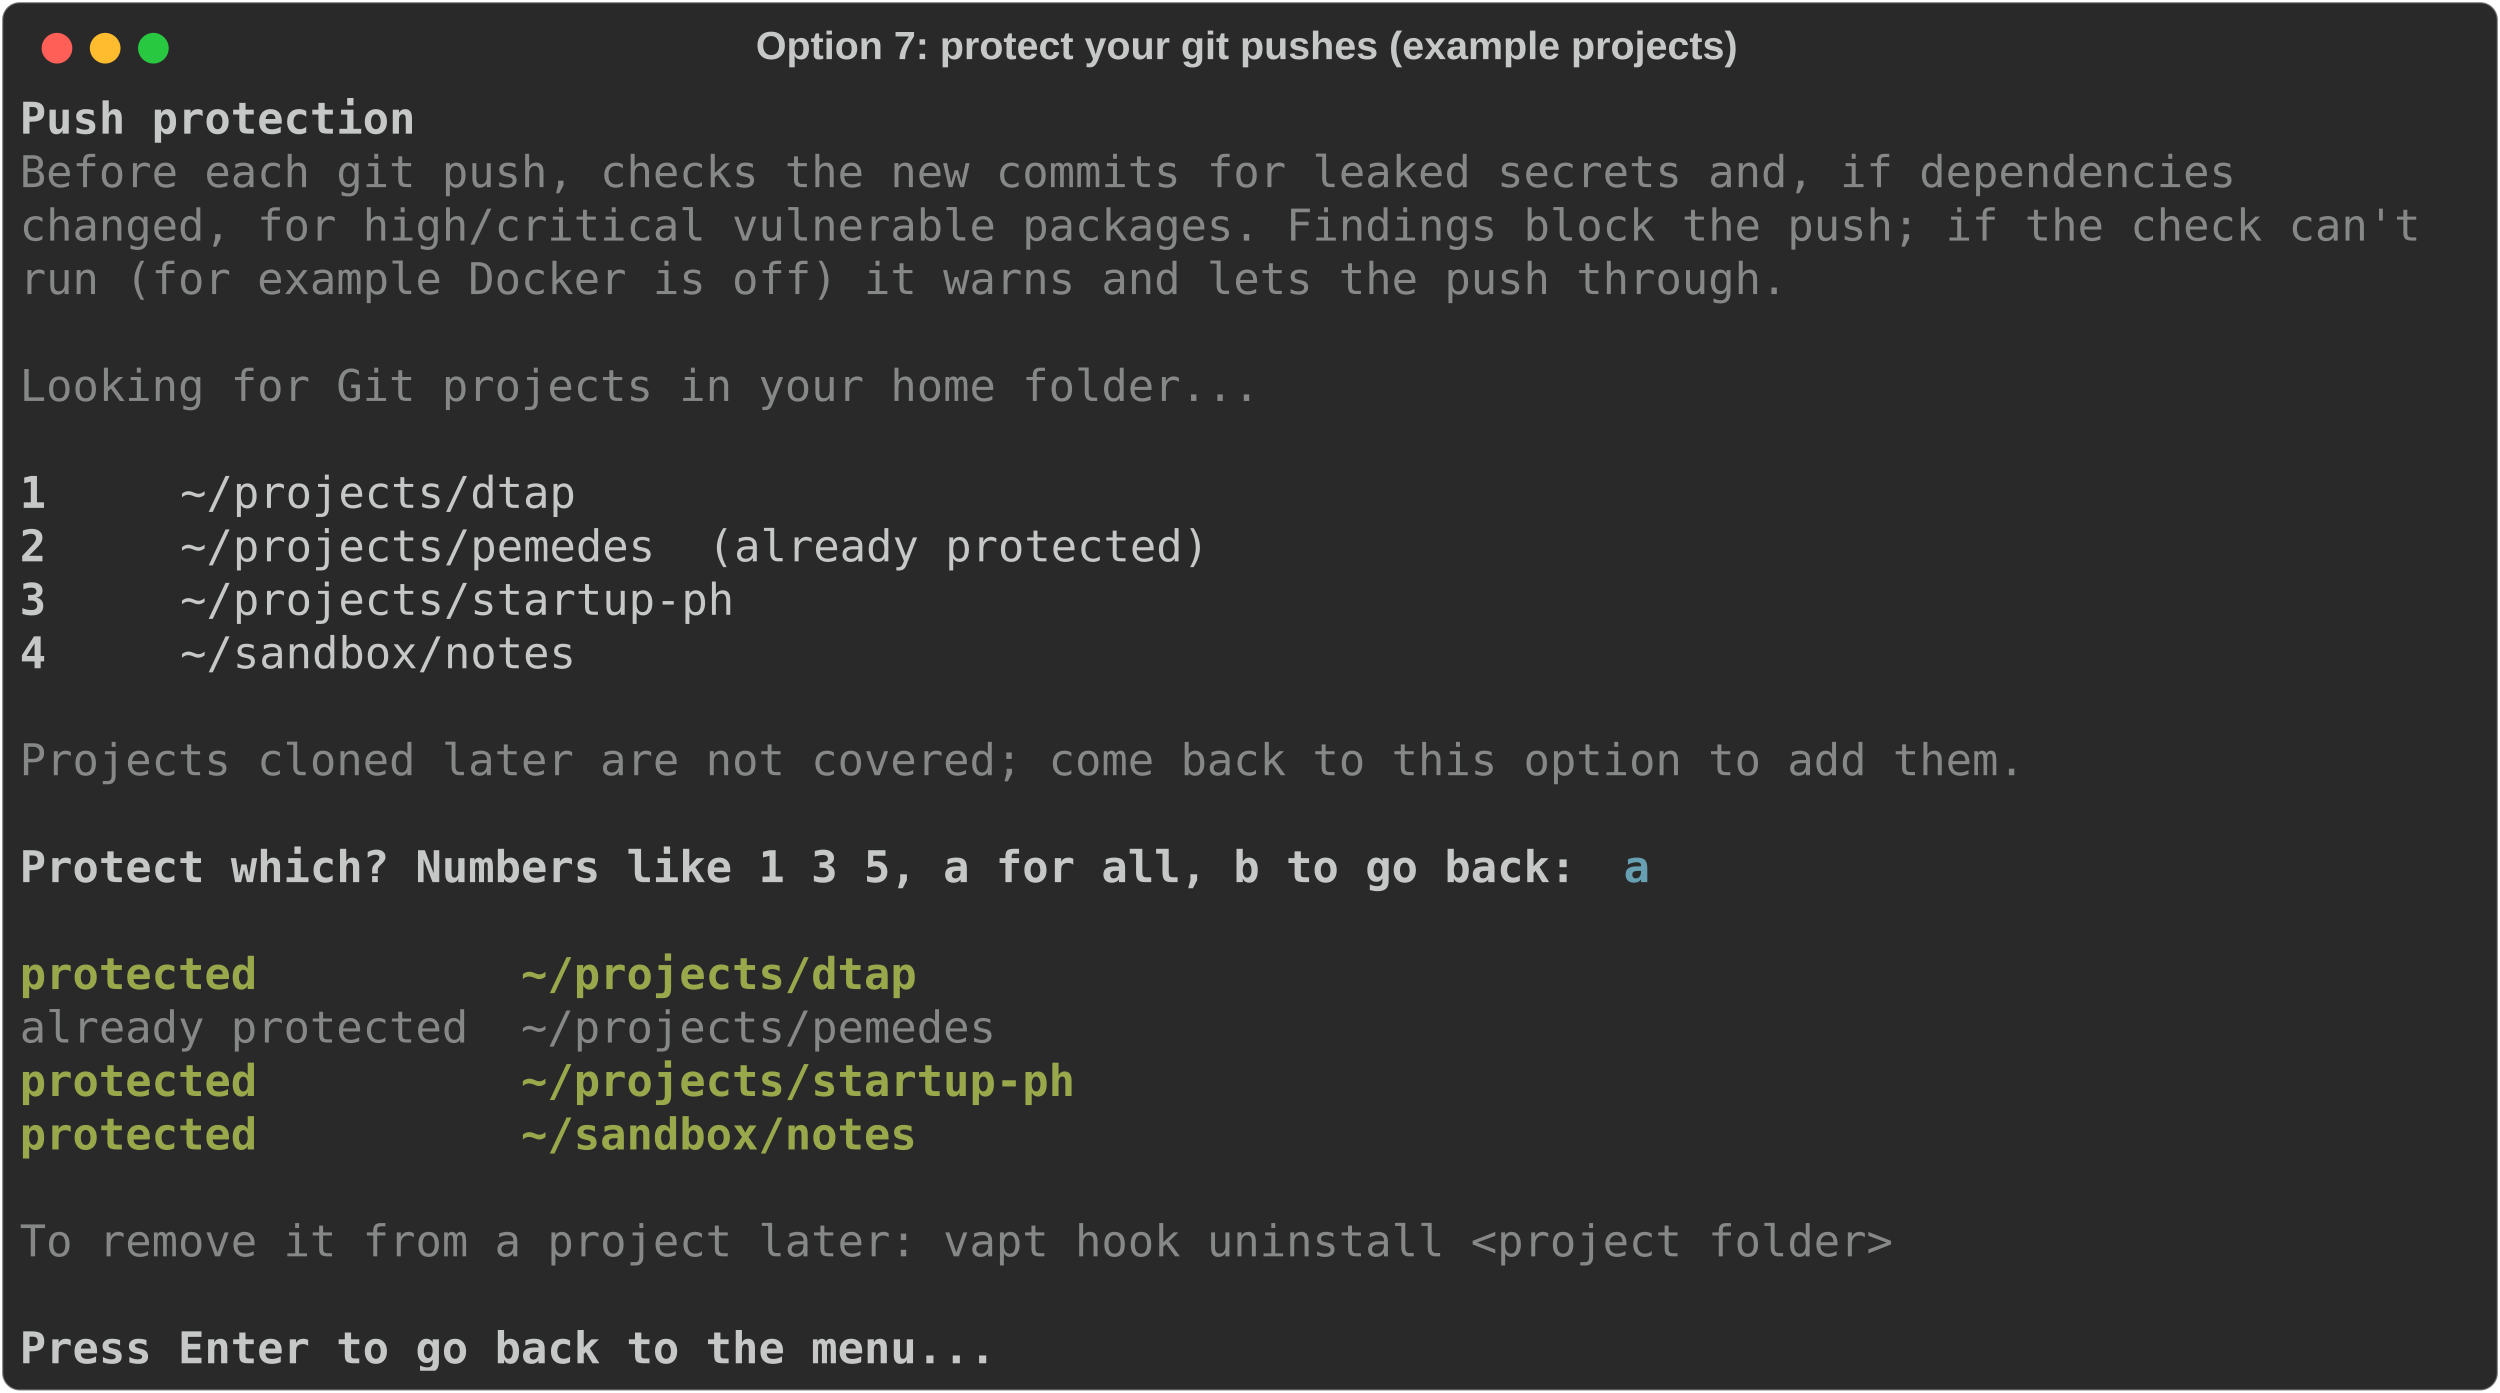
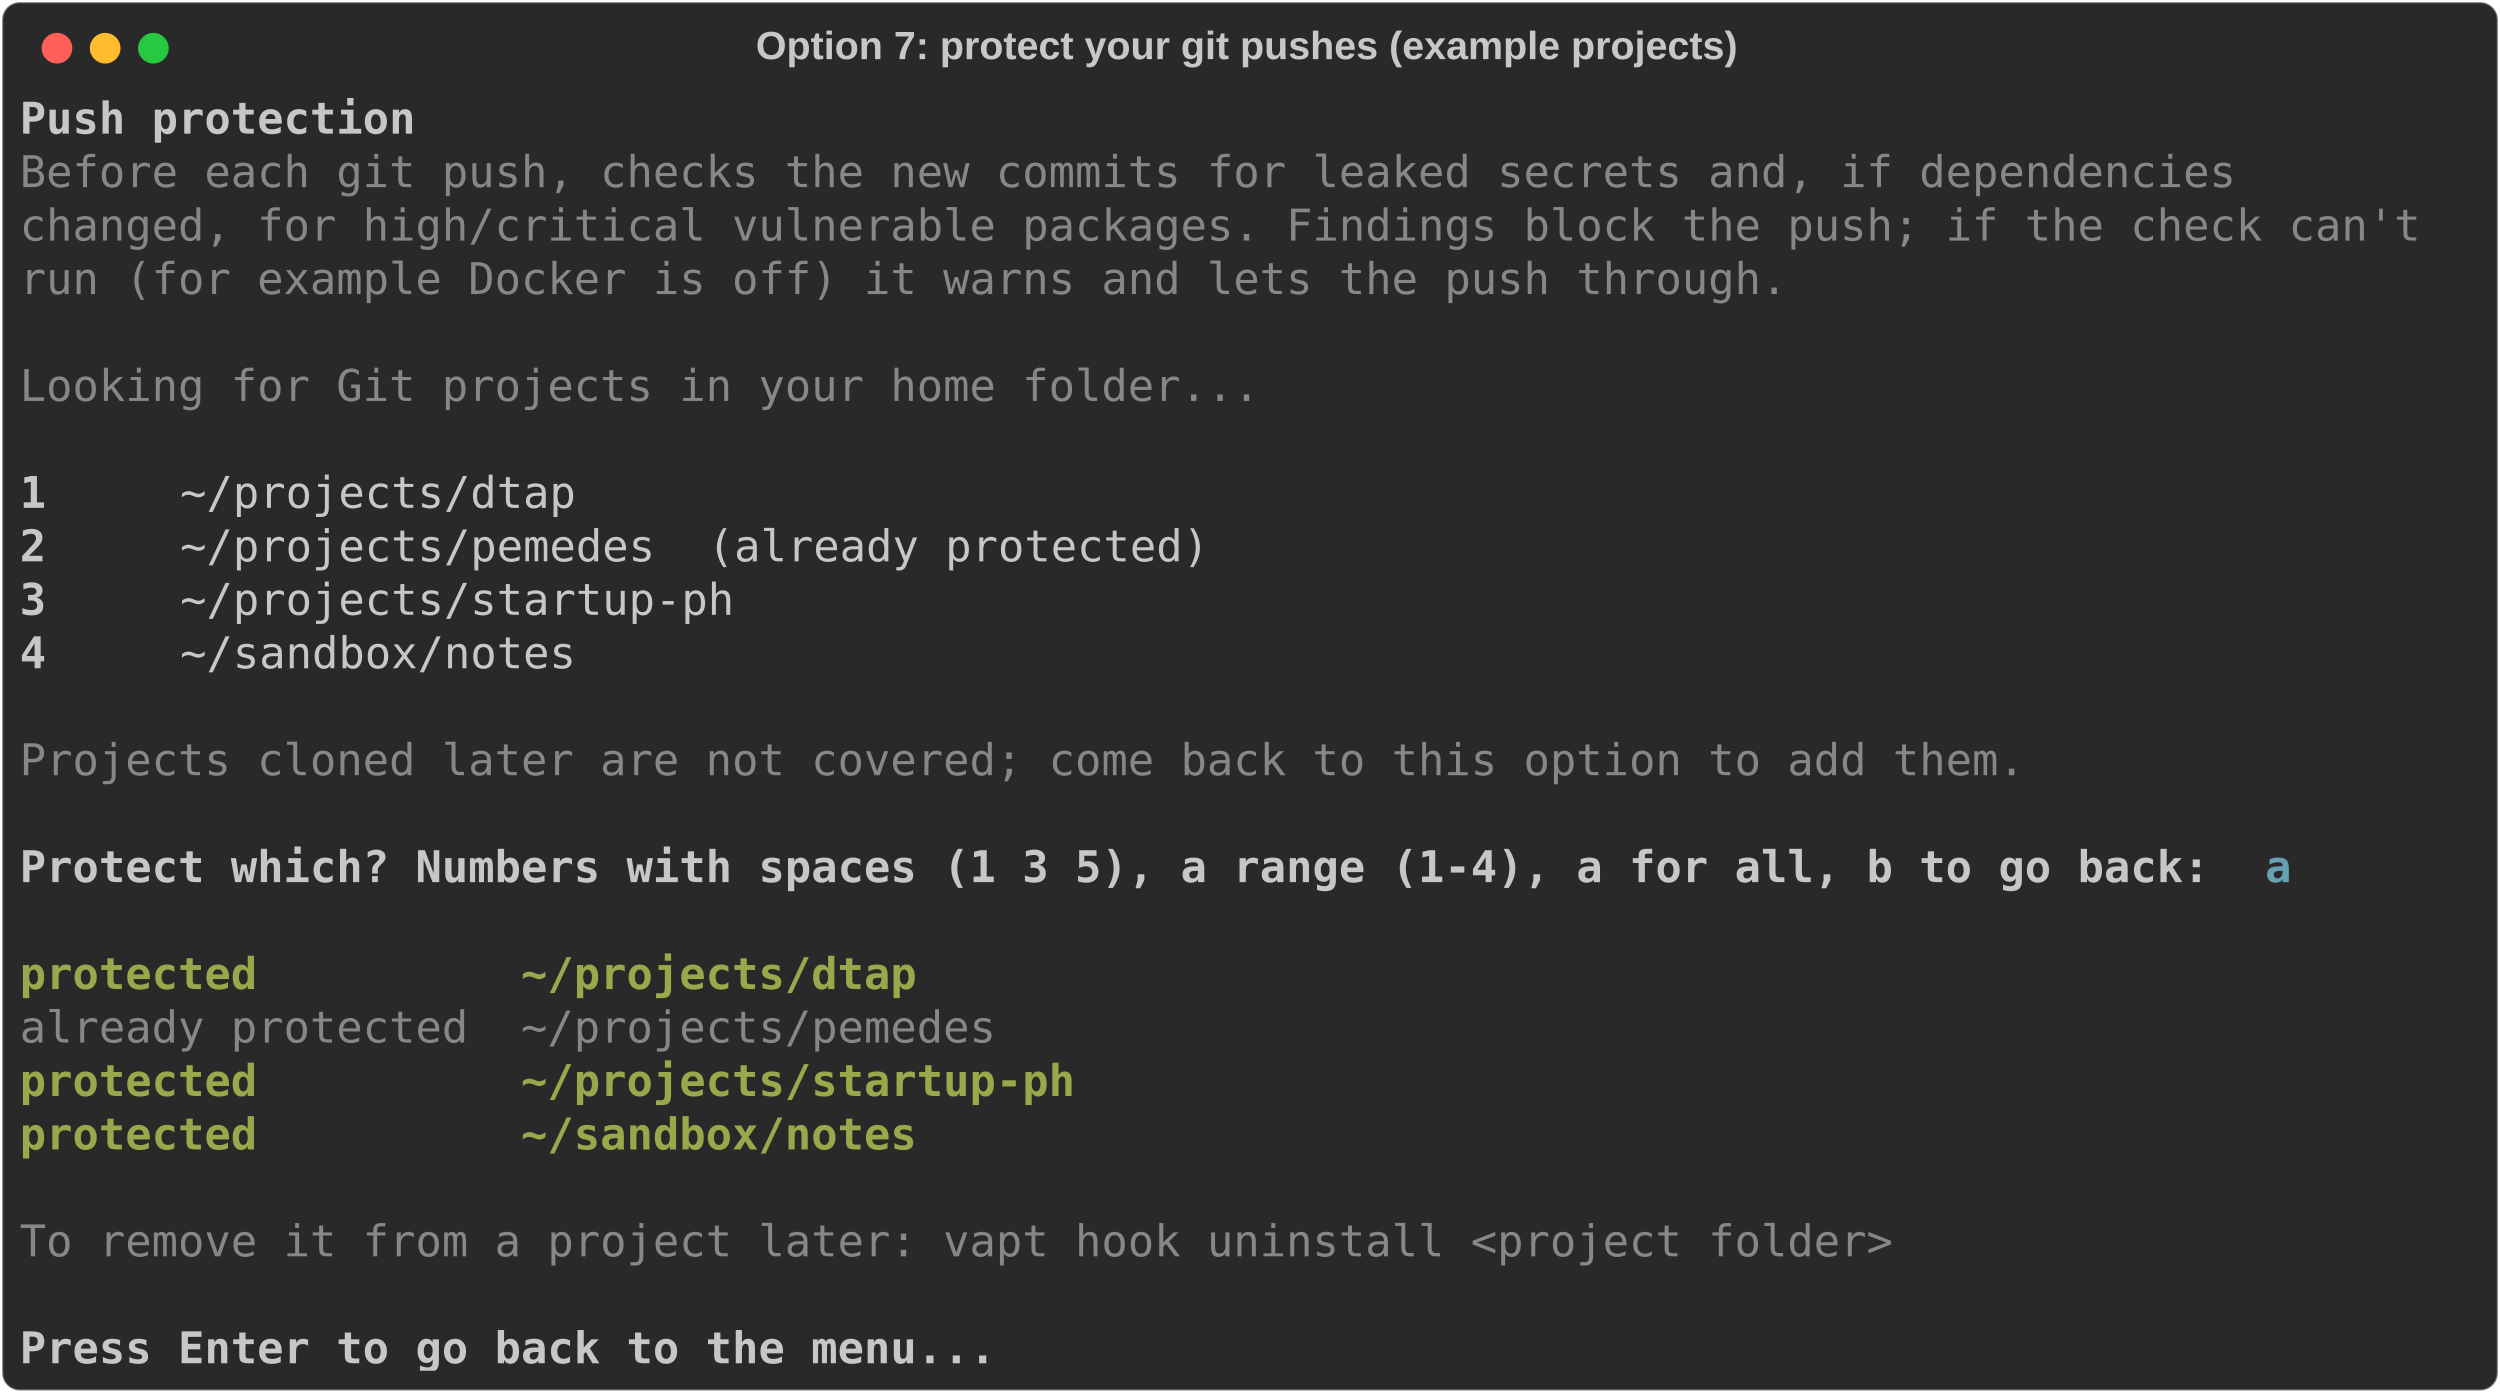
<svg xmlns="http://www.w3.org/2000/svg" class="rich-terminal" viewBox="0 0 1141 635.6">
  <style>

    @font-face {
        font-family: "Fira Code";
        src: local("FiraCode-Regular"),
                url("https://cdnjs.cloudflare.com/ajax/libs/firacode/6.2.0/woff2/FiraCode-Regular.woff2") format("woff2"),
                url("https://cdnjs.cloudflare.com/ajax/libs/firacode/6.2.0/woff/FiraCode-Regular.woff") format("woff");
        font-style: normal;
        font-weight: 400;
    }
    @font-face {
        font-family: "Fira Code";
        src: local("FiraCode-Bold"),
                url("https://cdnjs.cloudflare.com/ajax/libs/firacode/6.2.0/woff2/FiraCode-Bold.woff2") format("woff2"),
                url("https://cdnjs.cloudflare.com/ajax/libs/firacode/6.2.0/woff/FiraCode-Bold.woff") format("woff");
        font-style: bold;
        font-weight: 700;
    }

-     .terminal-3442070510-matrix {
+     .terminal-664984274-matrix {
        font-family: Fira Code, monospace;
        font-size: 20px;
        line-height: 24.4px;
        font-variant-east-asian: full-width;
    }

-     .terminal-3442070510-title {
+     .terminal-664984274-title {
        font-size: 18px;
        font-weight: bold;
        font-family: arial;
    }

-     .terminal-3442070510-r1 { fill: #c5c8c6;font-weight: bold }
- .terminal-3442070510-r2 { fill: #c5c8c6 }
- .terminal-3442070510-r3 { fill: #868887 }
- .terminal-3442070510-r4 { fill: #68a0b3;font-weight: bold }
- .terminal-3442070510-r5 { fill: #98a84b;font-weight: bold }
+     .terminal-664984274-r1 { fill: #c5c8c6;font-weight: bold }
+ .terminal-664984274-r2 { fill: #c5c8c6 }
+ .terminal-664984274-r3 { fill: #868887 }
+ .terminal-664984274-r4 { fill: #68a0b3;font-weight: bold }
+ .terminal-664984274-r5 { fill: #98a84b;font-weight: bold }
    </style>
  <defs>
-     <clipPath id="terminal-3442070510-clip-terminal">
+     <clipPath id="terminal-664984274-clip-terminal">
      <rect x="0" y="0" width="1121.4" height="584.6" />
    </clipPath>
-     <clipPath id="terminal-3442070510-line-0">
+     <clipPath id="terminal-664984274-line-0">
      <rect x="0" y="1.5" width="1122.4" height="24.65" />
    </clipPath>
-     <clipPath id="terminal-3442070510-line-1">
+     <clipPath id="terminal-664984274-line-1">
      <rect x="0" y="25.9" width="1122.4" height="24.65" />
    </clipPath>
-     <clipPath id="terminal-3442070510-line-2">
+     <clipPath id="terminal-664984274-line-2">
      <rect x="0" y="50.3" width="1122.4" height="24.65" />
    </clipPath>
-     <clipPath id="terminal-3442070510-line-3">
+     <clipPath id="terminal-664984274-line-3">
      <rect x="0" y="74.7" width="1122.4" height="24.65" />
    </clipPath>
-     <clipPath id="terminal-3442070510-line-4">
+     <clipPath id="terminal-664984274-line-4">
      <rect x="0" y="99.1" width="1122.4" height="24.65" />
    </clipPath>
-     <clipPath id="terminal-3442070510-line-5">
+     <clipPath id="terminal-664984274-line-5">
      <rect x="0" y="123.5" width="1122.4" height="24.65" />
    </clipPath>
-     <clipPath id="terminal-3442070510-line-6">
+     <clipPath id="terminal-664984274-line-6">
      <rect x="0" y="147.9" width="1122.4" height="24.65" />
    </clipPath>
-     <clipPath id="terminal-3442070510-line-7">
+     <clipPath id="terminal-664984274-line-7">
      <rect x="0" y="172.3" width="1122.4" height="24.65" />
    </clipPath>
-     <clipPath id="terminal-3442070510-line-8">
+     <clipPath id="terminal-664984274-line-8">
      <rect x="0" y="196.7" width="1122.4" height="24.65" />
    </clipPath>
-     <clipPath id="terminal-3442070510-line-9">
+     <clipPath id="terminal-664984274-line-9">
      <rect x="0" y="221.1" width="1122.4" height="24.65" />
    </clipPath>
-     <clipPath id="terminal-3442070510-line-10">
+     <clipPath id="terminal-664984274-line-10">
      <rect x="0" y="245.5" width="1122.4" height="24.65" />
    </clipPath>
-     <clipPath id="terminal-3442070510-line-11">
+     <clipPath id="terminal-664984274-line-11">
      <rect x="0" y="269.9" width="1122.4" height="24.65" />
    </clipPath>
-     <clipPath id="terminal-3442070510-line-12">
+     <clipPath id="terminal-664984274-line-12">
      <rect x="0" y="294.3" width="1122.4" height="24.65" />
    </clipPath>
-     <clipPath id="terminal-3442070510-line-13">
+     <clipPath id="terminal-664984274-line-13">
      <rect x="0" y="318.7" width="1122.4" height="24.65" />
    </clipPath>
-     <clipPath id="terminal-3442070510-line-14">
+     <clipPath id="terminal-664984274-line-14">
      <rect x="0" y="343.1" width="1122.4" height="24.65" />
    </clipPath>
-     <clipPath id="terminal-3442070510-line-15">
+     <clipPath id="terminal-664984274-line-15">
      <rect x="0" y="367.5" width="1122.4" height="24.65" />
    </clipPath>
-     <clipPath id="terminal-3442070510-line-16">
+     <clipPath id="terminal-664984274-line-16">
      <rect x="0" y="391.9" width="1122.4" height="24.65" />
    </clipPath>
-     <clipPath id="terminal-3442070510-line-17">
+     <clipPath id="terminal-664984274-line-17">
      <rect x="0" y="416.3" width="1122.4" height="24.65" />
    </clipPath>
-     <clipPath id="terminal-3442070510-line-18">
+     <clipPath id="terminal-664984274-line-18">
      <rect x="0" y="440.7" width="1122.4" height="24.65" />
    </clipPath>
-     <clipPath id="terminal-3442070510-line-19">
+     <clipPath id="terminal-664984274-line-19">
      <rect x="0" y="465.1" width="1122.4" height="24.65" />
    </clipPath>
-     <clipPath id="terminal-3442070510-line-20">
+     <clipPath id="terminal-664984274-line-20">
      <rect x="0" y="489.5" width="1122.4" height="24.65" />
    </clipPath>
-     <clipPath id="terminal-3442070510-line-21">
+     <clipPath id="terminal-664984274-line-21">
      <rect x="0" y="513.9" width="1122.4" height="24.65" />
    </clipPath>
-     <clipPath id="terminal-3442070510-line-22">
+     <clipPath id="terminal-664984274-line-22">
      <rect x="0" y="538.3" width="1122.4" height="24.65" />
    </clipPath>
  </defs>
  <rect fill="#292929" stroke="rgba(255,255,255,0.35)" stroke-width="1" x="1" y="1" width="1139" height="633.6" rx="8" />
-   <text class="terminal-3442070510-title" fill="#c5c8c6" text-anchor="middle" x="569" y="27">Option 7: protect your git pushes (example projects)</text>
+   <text class="terminal-664984274-title" fill="#c5c8c6" text-anchor="middle" x="569" y="27">Option 7: protect your git pushes (example projects)</text>
  <g transform="translate(26,22)">
    <circle cx="0" cy="0" r="7" fill="#ff5f57" />
    <circle cx="22" cy="0" r="7" fill="#febc2e" />
    <circle cx="44" cy="0" r="7" fill="#28c840" />
  </g>
-   <g transform="translate(9, 41)" clip-path="url(#terminal-3442070510-clip-terminal)">
-     <g class="terminal-3442070510-matrix">
-       <text class="terminal-3442070510-r1" x="0" y="20" textLength="183" clip-path="url(#terminal-3442070510-line-0)">Push protection</text>
-       <text class="terminal-3442070510-r2" x="1122.4" y="20" textLength="12.2" clip-path="url(#terminal-3442070510-line-0)">
+   <g transform="translate(9, 41)" clip-path="url(#terminal-664984274-clip-terminal)">
+     <g class="terminal-664984274-matrix">
+       <text class="terminal-664984274-r1" x="0" y="20" textLength="183" clip-path="url(#terminal-664984274-line-0)">Push protection</text>
+       <text class="terminal-664984274-r2" x="1122.4" y="20" textLength="12.2" clip-path="url(#terminal-664984274-line-0)">
</text>
-       <text class="terminal-3442070510-r3" x="0" y="44.4" textLength="1037" clip-path="url(#terminal-3442070510-line-1)">Before each git push, checks the new commits for leaked secrets and, if dependencies </text>
-       <text class="terminal-3442070510-r2" x="1122.4" y="44.4" textLength="12.2" clip-path="url(#terminal-3442070510-line-1)">
+       <text class="terminal-664984274-r3" x="0" y="44.4" textLength="1037" clip-path="url(#terminal-664984274-line-1)">Before each git push, checks the new commits for leaked secrets and, if dependencies </text>
+       <text class="terminal-664984274-r2" x="1122.4" y="44.4" textLength="12.2" clip-path="url(#terminal-664984274-line-1)">
</text>
-       <text class="terminal-3442070510-r3" x="0" y="68.8" textLength="1122.4" clip-path="url(#terminal-3442070510-line-2)">changed, for high/critical vulnerable packages. Findings block the push; if the check can't </text>
-       <text class="terminal-3442070510-r2" x="1122.4" y="68.8" textLength="12.2" clip-path="url(#terminal-3442070510-line-2)">
+       <text class="terminal-664984274-r3" x="0" y="68.8" textLength="1122.4" clip-path="url(#terminal-664984274-line-2)">changed, for high/critical vulnerable packages. Findings block the push; if the check can't </text>
+       <text class="terminal-664984274-r2" x="1122.4" y="68.8" textLength="12.2" clip-path="url(#terminal-664984274-line-2)">
</text>
-       <text class="terminal-3442070510-r3" x="0" y="93.2" textLength="817.4" clip-path="url(#terminal-3442070510-line-3)">run (for example Docker is off) it warns and lets the push through.</text>
-       <text class="terminal-3442070510-r2" x="1122.4" y="93.2" textLength="12.2" clip-path="url(#terminal-3442070510-line-3)">
+       <text class="terminal-664984274-r3" x="0" y="93.2" textLength="817.4" clip-path="url(#terminal-664984274-line-3)">run (for example Docker is off) it warns and lets the push through.</text>
+       <text class="terminal-664984274-r2" x="1122.4" y="93.2" textLength="12.2" clip-path="url(#terminal-664984274-line-3)">
</text>
-       <text class="terminal-3442070510-r2" x="1122.4" y="117.6" textLength="12.2" clip-path="url(#terminal-3442070510-line-4)">
+       <text class="terminal-664984274-r2" x="1122.4" y="117.6" textLength="12.2" clip-path="url(#terminal-664984274-line-4)">
</text>
-       <text class="terminal-3442070510-r3" x="0" y="142" textLength="573.4" clip-path="url(#terminal-3442070510-line-5)">Looking for Git projects in your home folder...</text>
-       <text class="terminal-3442070510-r2" x="1122.4" y="142" textLength="12.2" clip-path="url(#terminal-3442070510-line-5)">
+       <text class="terminal-664984274-r3" x="0" y="142" textLength="573.4" clip-path="url(#terminal-664984274-line-5)">Looking for Git projects in your home folder...</text>
+       <text class="terminal-664984274-r2" x="1122.4" y="142" textLength="12.2" clip-path="url(#terminal-664984274-line-5)">
</text>
-       <text class="terminal-3442070510-r2" x="1122.4" y="166.4" textLength="12.2" clip-path="url(#terminal-3442070510-line-6)">
+       <text class="terminal-664984274-r2" x="1122.4" y="166.4" textLength="12.2" clip-path="url(#terminal-664984274-line-6)">
</text>
-       <text class="terminal-3442070510-r1" x="0" y="190.8" textLength="73.2" clip-path="url(#terminal-3442070510-line-7)">   1  </text>
-       <text class="terminal-3442070510-r2" x="73.2" y="190.8" textLength="183" clip-path="url(#terminal-3442070510-line-7)">~/projects/dtap</text>
-       <text class="terminal-3442070510-r2" x="1122.4" y="190.8" textLength="12.2" clip-path="url(#terminal-3442070510-line-7)">
+       <text class="terminal-664984274-r1" x="0" y="190.8" textLength="73.2" clip-path="url(#terminal-664984274-line-7)">   1  </text>
+       <text class="terminal-664984274-r2" x="73.2" y="190.8" textLength="183" clip-path="url(#terminal-664984274-line-7)">~/projects/dtap</text>
+       <text class="terminal-664984274-r2" x="1122.4" y="190.8" textLength="12.2" clip-path="url(#terminal-664984274-line-7)">
</text>
-       <text class="terminal-3442070510-r1" x="0" y="215.2" textLength="73.2" clip-path="url(#terminal-3442070510-line-8)">   2  </text>
-       <text class="terminal-3442070510-r2" x="73.2" y="215.2" textLength="475.8" clip-path="url(#terminal-3442070510-line-8)">~/projects/pemedes  (already protected)</text>
-       <text class="terminal-3442070510-r2" x="1122.4" y="215.2" textLength="12.2" clip-path="url(#terminal-3442070510-line-8)">
+       <text class="terminal-664984274-r1" x="0" y="215.2" textLength="73.2" clip-path="url(#terminal-664984274-line-8)">   2  </text>
+       <text class="terminal-664984274-r2" x="73.2" y="215.2" textLength="475.8" clip-path="url(#terminal-664984274-line-8)">~/projects/pemedes  (already protected)</text>
+       <text class="terminal-664984274-r2" x="1122.4" y="215.2" textLength="12.2" clip-path="url(#terminal-664984274-line-8)">
</text>
-       <text class="terminal-3442070510-r1" x="0" y="239.6" textLength="73.2" clip-path="url(#terminal-3442070510-line-9)">   3  </text>
-       <text class="terminal-3442070510-r2" x="73.2" y="239.6" textLength="256.2" clip-path="url(#terminal-3442070510-line-9)">~/projects/startup-ph</text>
-       <text class="terminal-3442070510-r2" x="1122.4" y="239.6" textLength="12.2" clip-path="url(#terminal-3442070510-line-9)">
+       <text class="terminal-664984274-r1" x="0" y="239.6" textLength="73.2" clip-path="url(#terminal-664984274-line-9)">   3  </text>
+       <text class="terminal-664984274-r2" x="73.2" y="239.6" textLength="256.2" clip-path="url(#terminal-664984274-line-9)">~/projects/startup-ph</text>
+       <text class="terminal-664984274-r2" x="1122.4" y="239.6" textLength="12.2" clip-path="url(#terminal-664984274-line-9)">
</text>
-       <text class="terminal-3442070510-r1" x="0" y="264" textLength="73.2" clip-path="url(#terminal-3442070510-line-10)">   4  </text>
-       <text class="terminal-3442070510-r2" x="73.2" y="264" textLength="183" clip-path="url(#terminal-3442070510-line-10)">~/sandbox/notes</text>
-       <text class="terminal-3442070510-r2" x="1122.4" y="264" textLength="12.2" clip-path="url(#terminal-3442070510-line-10)">
+       <text class="terminal-664984274-r1" x="0" y="264" textLength="73.2" clip-path="url(#terminal-664984274-line-10)">   4  </text>
+       <text class="terminal-664984274-r2" x="73.2" y="264" textLength="183" clip-path="url(#terminal-664984274-line-10)">~/sandbox/notes</text>
+       <text class="terminal-664984274-r2" x="1122.4" y="264" textLength="12.2" clip-path="url(#terminal-664984274-line-10)">
</text>
-       <text class="terminal-3442070510-r2" x="1122.4" y="288.4" textLength="12.2" clip-path="url(#terminal-3442070510-line-11)">
+       <text class="terminal-664984274-r2" x="1122.4" y="288.4" textLength="12.2" clip-path="url(#terminal-664984274-line-11)">
</text>
-       <text class="terminal-3442070510-r3" x="0" y="312.8" textLength="927.2" clip-path="url(#terminal-3442070510-line-12)">Projects cloned later are not covered; come back to this option to add them.</text>
-       <text class="terminal-3442070510-r2" x="1122.4" y="312.8" textLength="12.2" clip-path="url(#terminal-3442070510-line-12)">
+       <text class="terminal-664984274-r3" x="0" y="312.8" textLength="927.2" clip-path="url(#terminal-664984274-line-12)">Projects cloned later are not covered; come back to this option to add them.</text>
+       <text class="terminal-664984274-r2" x="1122.4" y="312.8" textLength="12.2" clip-path="url(#terminal-664984274-line-12)">
</text>
-       <text class="terminal-3442070510-r2" x="1122.4" y="337.2" textLength="12.2" clip-path="url(#terminal-3442070510-line-13)">
+       <text class="terminal-664984274-r2" x="1122.4" y="337.2" textLength="12.2" clip-path="url(#terminal-664984274-line-13)">
</text>
-       <text class="terminal-3442070510-r1" x="0" y="361.6" textLength="732" clip-path="url(#terminal-3442070510-line-14)">Protect which? Numbers like 1 3 5, a for all, b to go back: </text>
-       <text class="terminal-3442070510-r4" x="732" y="361.6" textLength="12.2" clip-path="url(#terminal-3442070510-line-14)">a</text>
-       <text class="terminal-3442070510-r2" x="1122.4" y="361.6" textLength="12.2" clip-path="url(#terminal-3442070510-line-14)">
+       <text class="terminal-664984274-r1" x="0" y="361.6" textLength="1024.8" clip-path="url(#terminal-664984274-line-14)">Protect which? Numbers with spaces (1 3 5), a range (1-4), a for all, b to go back: </text>
+       <text class="terminal-664984274-r4" x="1024.8" y="361.6" textLength="12.2" clip-path="url(#terminal-664984274-line-14)">a</text>
+       <text class="terminal-664984274-r2" x="1122.4" y="361.6" textLength="12.2" clip-path="url(#terminal-664984274-line-14)">
</text>
-       <text class="terminal-3442070510-r2" x="1122.4" y="386" textLength="12.2" clip-path="url(#terminal-3442070510-line-15)">
+       <text class="terminal-664984274-r2" x="1122.4" y="386" textLength="12.2" clip-path="url(#terminal-664984274-line-15)">
</text>
-       <text class="terminal-3442070510-r5" x="0" y="410.4" textLength="439.2" clip-path="url(#terminal-3442070510-line-16)">  protected          ~/projects/dtap</text>
-       <text class="terminal-3442070510-r2" x="1122.4" y="410.4" textLength="12.2" clip-path="url(#terminal-3442070510-line-16)">
+       <text class="terminal-664984274-r5" x="0" y="410.4" textLength="439.2" clip-path="url(#terminal-664984274-line-16)">  protected          ~/projects/dtap</text>
+       <text class="terminal-664984274-r2" x="1122.4" y="410.4" textLength="12.2" clip-path="url(#terminal-664984274-line-16)">
</text>
-       <text class="terminal-3442070510-r3" x="0" y="434.8" textLength="475.8" clip-path="url(#terminal-3442070510-line-17)">  already protected  ~/projects/pemedes</text>
-       <text class="terminal-3442070510-r2" x="1122.4" y="434.8" textLength="12.2" clip-path="url(#terminal-3442070510-line-17)">
+       <text class="terminal-664984274-r3" x="0" y="434.8" textLength="475.8" clip-path="url(#terminal-664984274-line-17)">  already protected  ~/projects/pemedes</text>
+       <text class="terminal-664984274-r2" x="1122.4" y="434.8" textLength="12.2" clip-path="url(#terminal-664984274-line-17)">
</text>
-       <text class="terminal-3442070510-r5" x="0" y="459.2" textLength="512.4" clip-path="url(#terminal-3442070510-line-18)">  protected          ~/projects/startup-ph</text>
-       <text class="terminal-3442070510-r2" x="1122.4" y="459.2" textLength="12.2" clip-path="url(#terminal-3442070510-line-18)">
+       <text class="terminal-664984274-r5" x="0" y="459.2" textLength="512.4" clip-path="url(#terminal-664984274-line-18)">  protected          ~/projects/startup-ph</text>
+       <text class="terminal-664984274-r2" x="1122.4" y="459.2" textLength="12.2" clip-path="url(#terminal-664984274-line-18)">
</text>
-       <text class="terminal-3442070510-r5" x="0" y="483.6" textLength="439.2" clip-path="url(#terminal-3442070510-line-19)">  protected          ~/sandbox/notes</text>
-       <text class="terminal-3442070510-r2" x="1122.4" y="483.6" textLength="12.2" clip-path="url(#terminal-3442070510-line-19)">
+       <text class="terminal-664984274-r5" x="0" y="483.6" textLength="439.2" clip-path="url(#terminal-664984274-line-19)">  protected          ~/sandbox/notes</text>
+       <text class="terminal-664984274-r2" x="1122.4" y="483.6" textLength="12.2" clip-path="url(#terminal-664984274-line-19)">
</text>
-       <text class="terminal-3442070510-r2" x="1122.4" y="508" textLength="12.2" clip-path="url(#terminal-3442070510-line-20)">
+       <text class="terminal-664984274-r2" x="1122.4" y="508" textLength="12.2" clip-path="url(#terminal-664984274-line-20)">
</text>
-       <text class="terminal-3442070510-r3" x="0" y="532.4" textLength="866.2" clip-path="url(#terminal-3442070510-line-21)">To remove it from a project later: vapt hook uninstall &lt;project folder&gt;</text>
-       <text class="terminal-3442070510-r2" x="1122.4" y="532.4" textLength="12.2" clip-path="url(#terminal-3442070510-line-21)">
+       <text class="terminal-664984274-r3" x="0" y="532.4" textLength="866.2" clip-path="url(#terminal-664984274-line-21)">To remove it from a project later: vapt hook uninstall &lt;project folder&gt;</text>
+       <text class="terminal-664984274-r2" x="1122.4" y="532.4" textLength="12.2" clip-path="url(#terminal-664984274-line-21)">
</text>
-       <text class="terminal-3442070510-r2" x="1122.4" y="556.8" textLength="12.2" clip-path="url(#terminal-3442070510-line-22)">
+       <text class="terminal-664984274-r2" x="1122.4" y="556.8" textLength="12.2" clip-path="url(#terminal-664984274-line-22)">
</text>
-       <text class="terminal-3442070510-r1" x="0" y="581.2" textLength="451.4" clip-path="url(#terminal-3442070510-line-23)">Press Enter to go back to the menu...</text>
-       <text class="terminal-3442070510-r2" x="1122.4" y="581.2" textLength="12.2" clip-path="url(#terminal-3442070510-line-23)">
+       <text class="terminal-664984274-r1" x="0" y="581.2" textLength="451.4" clip-path="url(#terminal-664984274-line-23)">Press Enter to go back to the menu...</text>
+       <text class="terminal-664984274-r2" x="1122.4" y="581.2" textLength="12.2" clip-path="url(#terminal-664984274-line-23)">
</text>
    </g>
  </g>
</svg>
